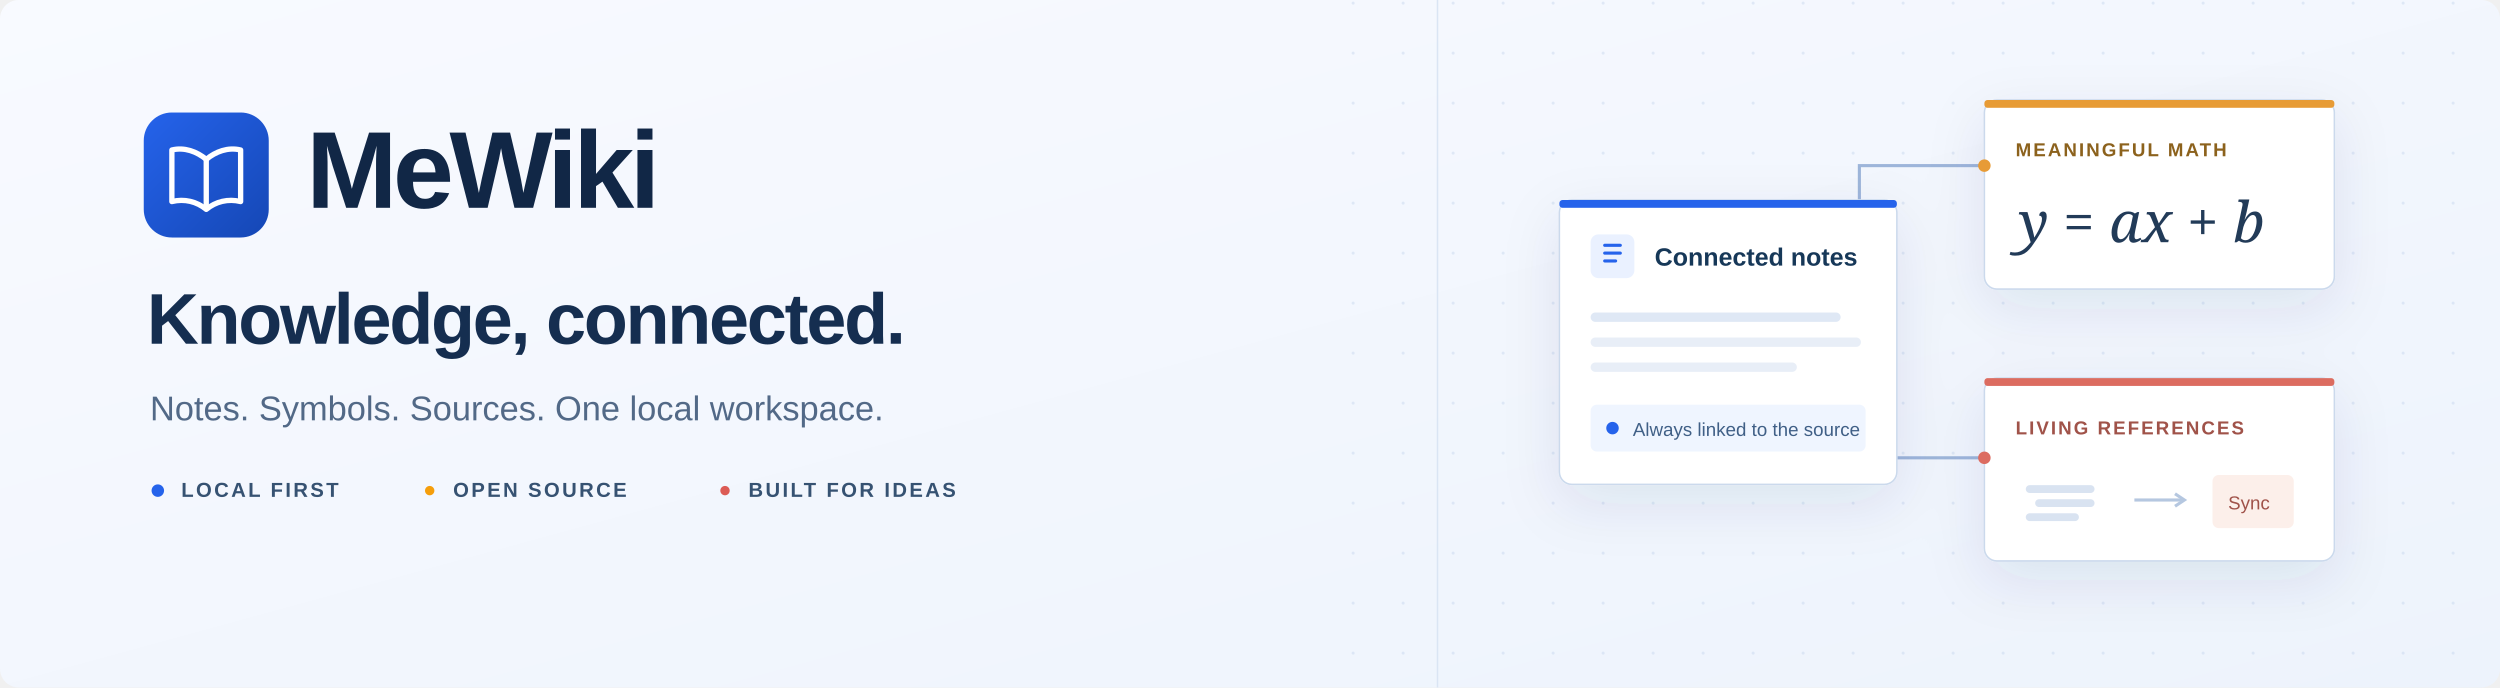
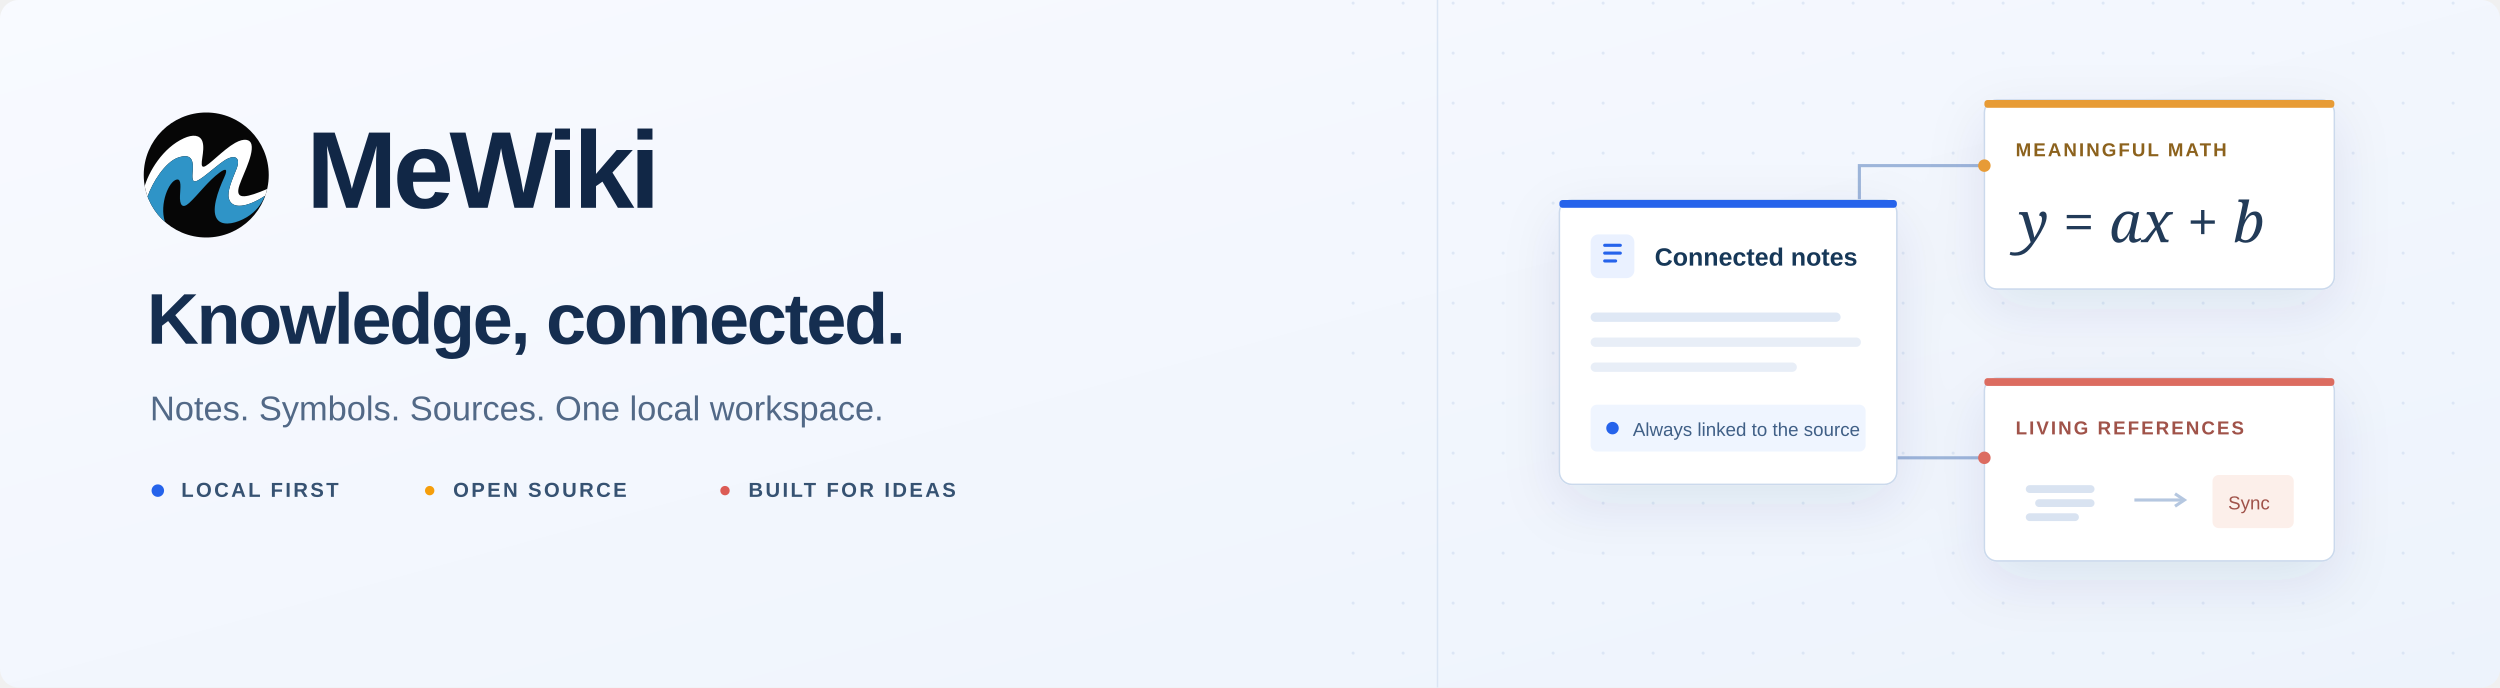
<svg xmlns="http://www.w3.org/2000/svg" width="1600" height="440" viewBox="0 0 1600 440" role="img" aria-labelledby="title description">
  <defs>
    <linearGradient id="bg" x1="0" x2="1" y2="1">
      <stop stop-color="#f8faff" />
      <stop offset="1" stop-color="#edf3fc" />
-     </linearGradient>
-     <linearGradient id="book" x2="1" y2="1">
-       <stop stop-color="#2563eb" />
-       <stop offset="1" stop-color="#1547b5" />
    </linearGradient>
    <pattern id="grid" width="32" height="32" patternUnits="userSpaceOnUse">
      <circle cx="2" cy="2" r="1" fill="#b8cce9" opacity=".35" />
    </pattern>
    <filter id="shadow" x="-30%" y="-40%" width="170%" height="200%">
      <feDropShadow dx="0" dy="12" stdDeviation="18" flood-color="#123268" flood-opacity=".09" />
    </filter>
  </defs>
  <rect width="1600" height="440" rx="12" fill="url(#bg)" />
  <rect x="850" width="750" height="440" fill="url(#grid)" />
  <path d="M 920 0 V 440" stroke="#dae5f4" stroke-width="1" />
  <g transform="translate(92 72)">
-     <rect width="80" height="80" rx="18" fill="url(#book)" />
-     <path d="M 18 24 C 26 22 34 25 40 30 C 46 25 54 22 62 24 V 57 C 54 55 46 57 40 62 C 34 57 26 55 18 57 Z" fill="none" stroke="#fff" stroke-width="3.4" stroke-linejoin="round" />
-     <path d="M40 30 V62" stroke="#fff" stroke-width="3.4" />
+     <svg width="80" height="80" viewBox="17.5 17.5 157 157">
+       <defs>
+         <clipPath id="emblem-clip">
+           <circle cx="145" cy="104.5" r="78.5" />
+         </clipPath>
+       </defs>
+       <g transform="translate(-49 -8.5)">
+         <g id="emblem">
+           <circle cx="145" cy="104.5" r="78.5" fill="#060606" />
+           <g clip-path="url(#emblem-clip)">
+             <path id="white-ribbon" fill="#fff" d="M 66.7 121.8         C 72.4 99.9 90.8 70.2 116.8 58.4         C 128.2 53.2 137.1 54.1 140.1 62.2         C 144.4 73.8 135.1 94.9 141.8 94.1         C 147.5 93.5 166.3 72.5 181.4 64.1         C 192.9 57.7 200.4 59.8 201.8 66.2         C 205.1 80.8 187.2 110.8 185.4 122.3         C 183.4 135.1 195.1 133.4 222.4 121.7         L 231 121.7 L 231 130.8 L 218.5 130.8         C 196.4 145.2 177.1 148 173.4 134.1         C 170.9 125.1 177.5 110.6 182.9 97.1         C 189.1 81.5 180.1 77.8 166.6 87.1         C 155.6 94.7 138.5 110.8 131.8 112.4         C 125.9 113.9 127.8 103.5 128.1 97.1         C 128.8 84.8 125.3 77.2 109.4 82.7         C 93.7 88.2 77.3 113.5 71.1 132.2         L 64 132.2 L 64 121.8 Z" />
+             <path id="blue-ribbon" fill="#2f94c7" d="M 71.1 132.2         C 77.3 113.5 93.7 88.2 109.4 82.7         C 125.3 77.2 128.8 84.8 128.1 97.1         C 127.8 103.5 125.9 113.9 131.8 112.4         C 138.5 110.8 155.6 94.7 166.6 87.1         C 180.1 77.8 189.1 81.5 182.9 97.1         C 177.5 110.6 170.9 125.1 173.4 134.1         C 177.1 148 196.4 145.2 218.5 130.8         C 215 140.4 207.4 150.6 195.9 157.5         C 183.3 165 168 168.6 160.5 162         C 149 151.9 160.5 122.8 167.5 107.7         C 172.5 96.9 169.8 95.5 161.8 101.4         C 147.2 112.1 134.5 129.7 123.5 139.7         C 114.7 147.7 111.5 141.6 112 130.5         C 112.4 121 114.3 109.1 108 110.2         C 98.1 111.9 86 140.7 93 163         C 82.6 154.5 75.9 143.1 71.1 132.2 Z" />
+           </g>
+         </g>
+       </g>
+     </svg>
    <text x="104" y="61" font-family="Segoe UI, Arial, sans-serif" font-size="70" font-weight="700" letter-spacing="-2.8" fill="#112746">MeWiki</text>
  </g>
  <text x="94" y="220" font-family="Segoe UI, Arial, sans-serif" font-size="46" font-weight="600" letter-spacing="-1.4" fill="#152e50">Knowledge, connected.</text>
  <text x="96" y="269" font-family="Segoe UI, Arial, sans-serif" font-size="22" fill="#526987">Notes. Symbols. Sources. One local workspace.</text>
  <g transform="translate(96 318)" font-family="Segoe UI, Arial, sans-serif" font-size="13" font-weight="600" letter-spacing="1.5">
    <circle cx="5" cy="-4" r="4" fill="#2563eb" />
    <text x="20" fill="#365272">LOCAL FIRST</text>
    <circle cx="179" cy="-4" r="3" fill="#f59e0b" />
    <text x="194" fill="#365272">OPEN SOURCE</text>
    <circle cx="368" cy="-4" r="3" fill="#dc5b55" />
    <text x="383" fill="#365272">BUILT FOR IDEAS</text>
  </g>
  <path d="M1112 144 H 1190 V 106 H 1270 M1112 190 H1205 V293 H1270" fill="none" stroke="#9db5da" stroke-width="2" />
  <g font-family="Segoe UI, Arial, sans-serif" filter="url(#shadow)">
    <g transform="translate(998 128)">
      <rect width="216" height="182" rx="8" fill="#fff" stroke="#cbd9ec" />
      <rect x="0" y="0" width="216" height="5" rx="2" fill="#2563eb" />
      <rect x="20" y="22" width="28" height="28" rx="5" fill="#eaf1ff" />
      <path d="M29 29 H39 M29 34 H39 M29 39 H36" stroke="#2563eb" stroke-width="2" stroke-linecap="round" />
      <text x="61" y="42" font-size="16" font-weight="600" fill="#173758">Connected notes</text>
      <rect x="20" y="72" width="160" height="6" rx="3" fill="#dfe8f5" />
      <rect x="20" y="88" width="173" height="6" rx="3" fill="#e8eef7" />
      <rect x="20" y="104" width="132" height="6" rx="3" fill="#e8eef7" />
      <rect x="20" y="131" width="176" height="30" rx="4" fill="#eff5ff" />
      <circle cx="34" cy="146" r="4" fill="#2563eb" />
      <text x="47" y="151" font-size="12" fill="#3f5f86">Always linked to the source</text>
    </g>
    <g transform="translate(1270 64)">
      <rect width="224" height="121" rx="8" fill="#fff" stroke="#cbd9ec" />
      <rect x="0" y="0" width="224" height="5" rx="2" fill="#e79b36" />
      <text x="20" y="36" font-size="12" font-weight="600" letter-spacing="1.3" fill="#8c621f">MEANINGFUL MATH</text>
      <text x="22" y="91" font-family="Georgia, serif" font-style="italic" font-size="36" fill="#223a58">y = ax + b</text>
    </g>
    <g transform="translate(1270 242)">
      <rect width="224" height="117" rx="8" fill="#fff" stroke="#cbd9ec" />
      <rect x="0" y="0" width="224" height="5" rx="2" fill="#dc6c61" />
      <text x="20" y="36" font-size="12" font-weight="600" letter-spacing="1.3" fill="#a0524a">LIVING REFERENCES</text>
      <path d="M29 71 H68 M35 80 H68 M29 89 H58" stroke="#d9e3f1" stroke-width="5" stroke-linecap="round" />
      <path d="M96 78 H127" stroke="#b5c7e0" stroke-width="2" />
      <path d="M122 74 L128 78 L122 82" fill="none" stroke="#b5c7e0" stroke-width="2" />
      <rect x="146" y="62" width="52" height="34" rx="4" fill="#fcefea" />
      <text x="156" y="84" font-size="12" fill="#a0524a">Sync</text>
    </g>
  </g>
  <circle cx="1270" cy="106" r="4" fill="#e79b36" />
  <circle cx="1270" cy="293" r="4" fill="#dc6c61" />
</svg>
